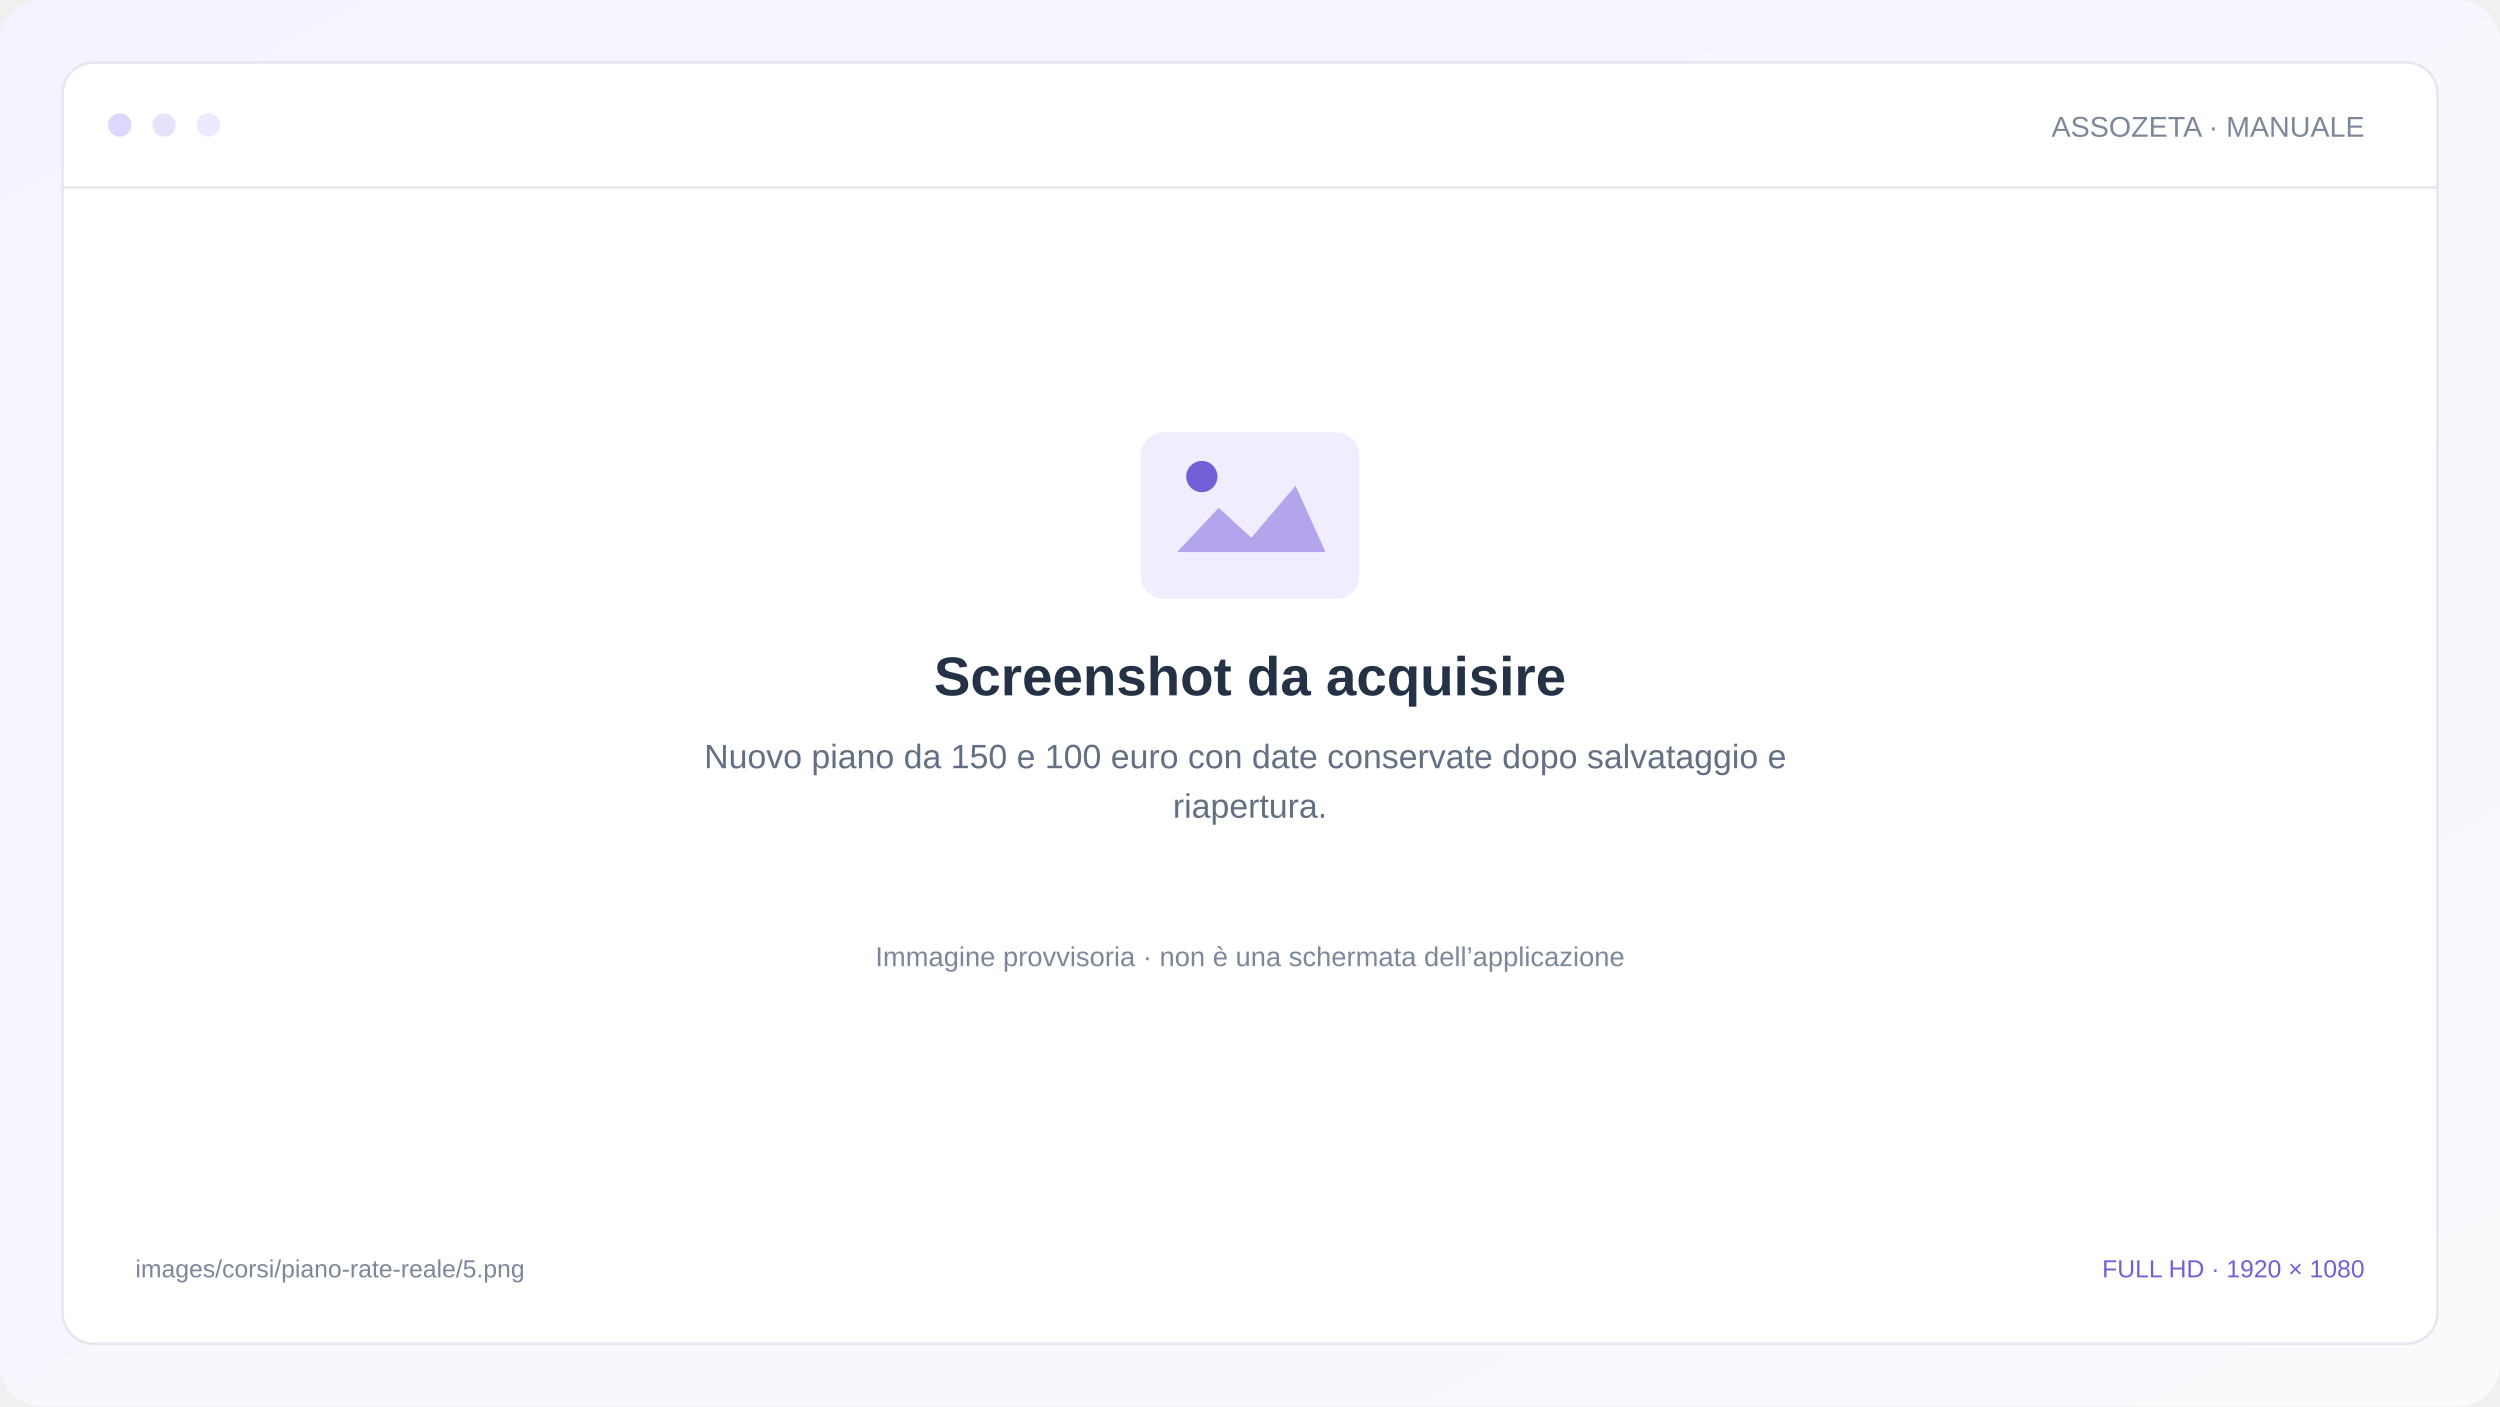
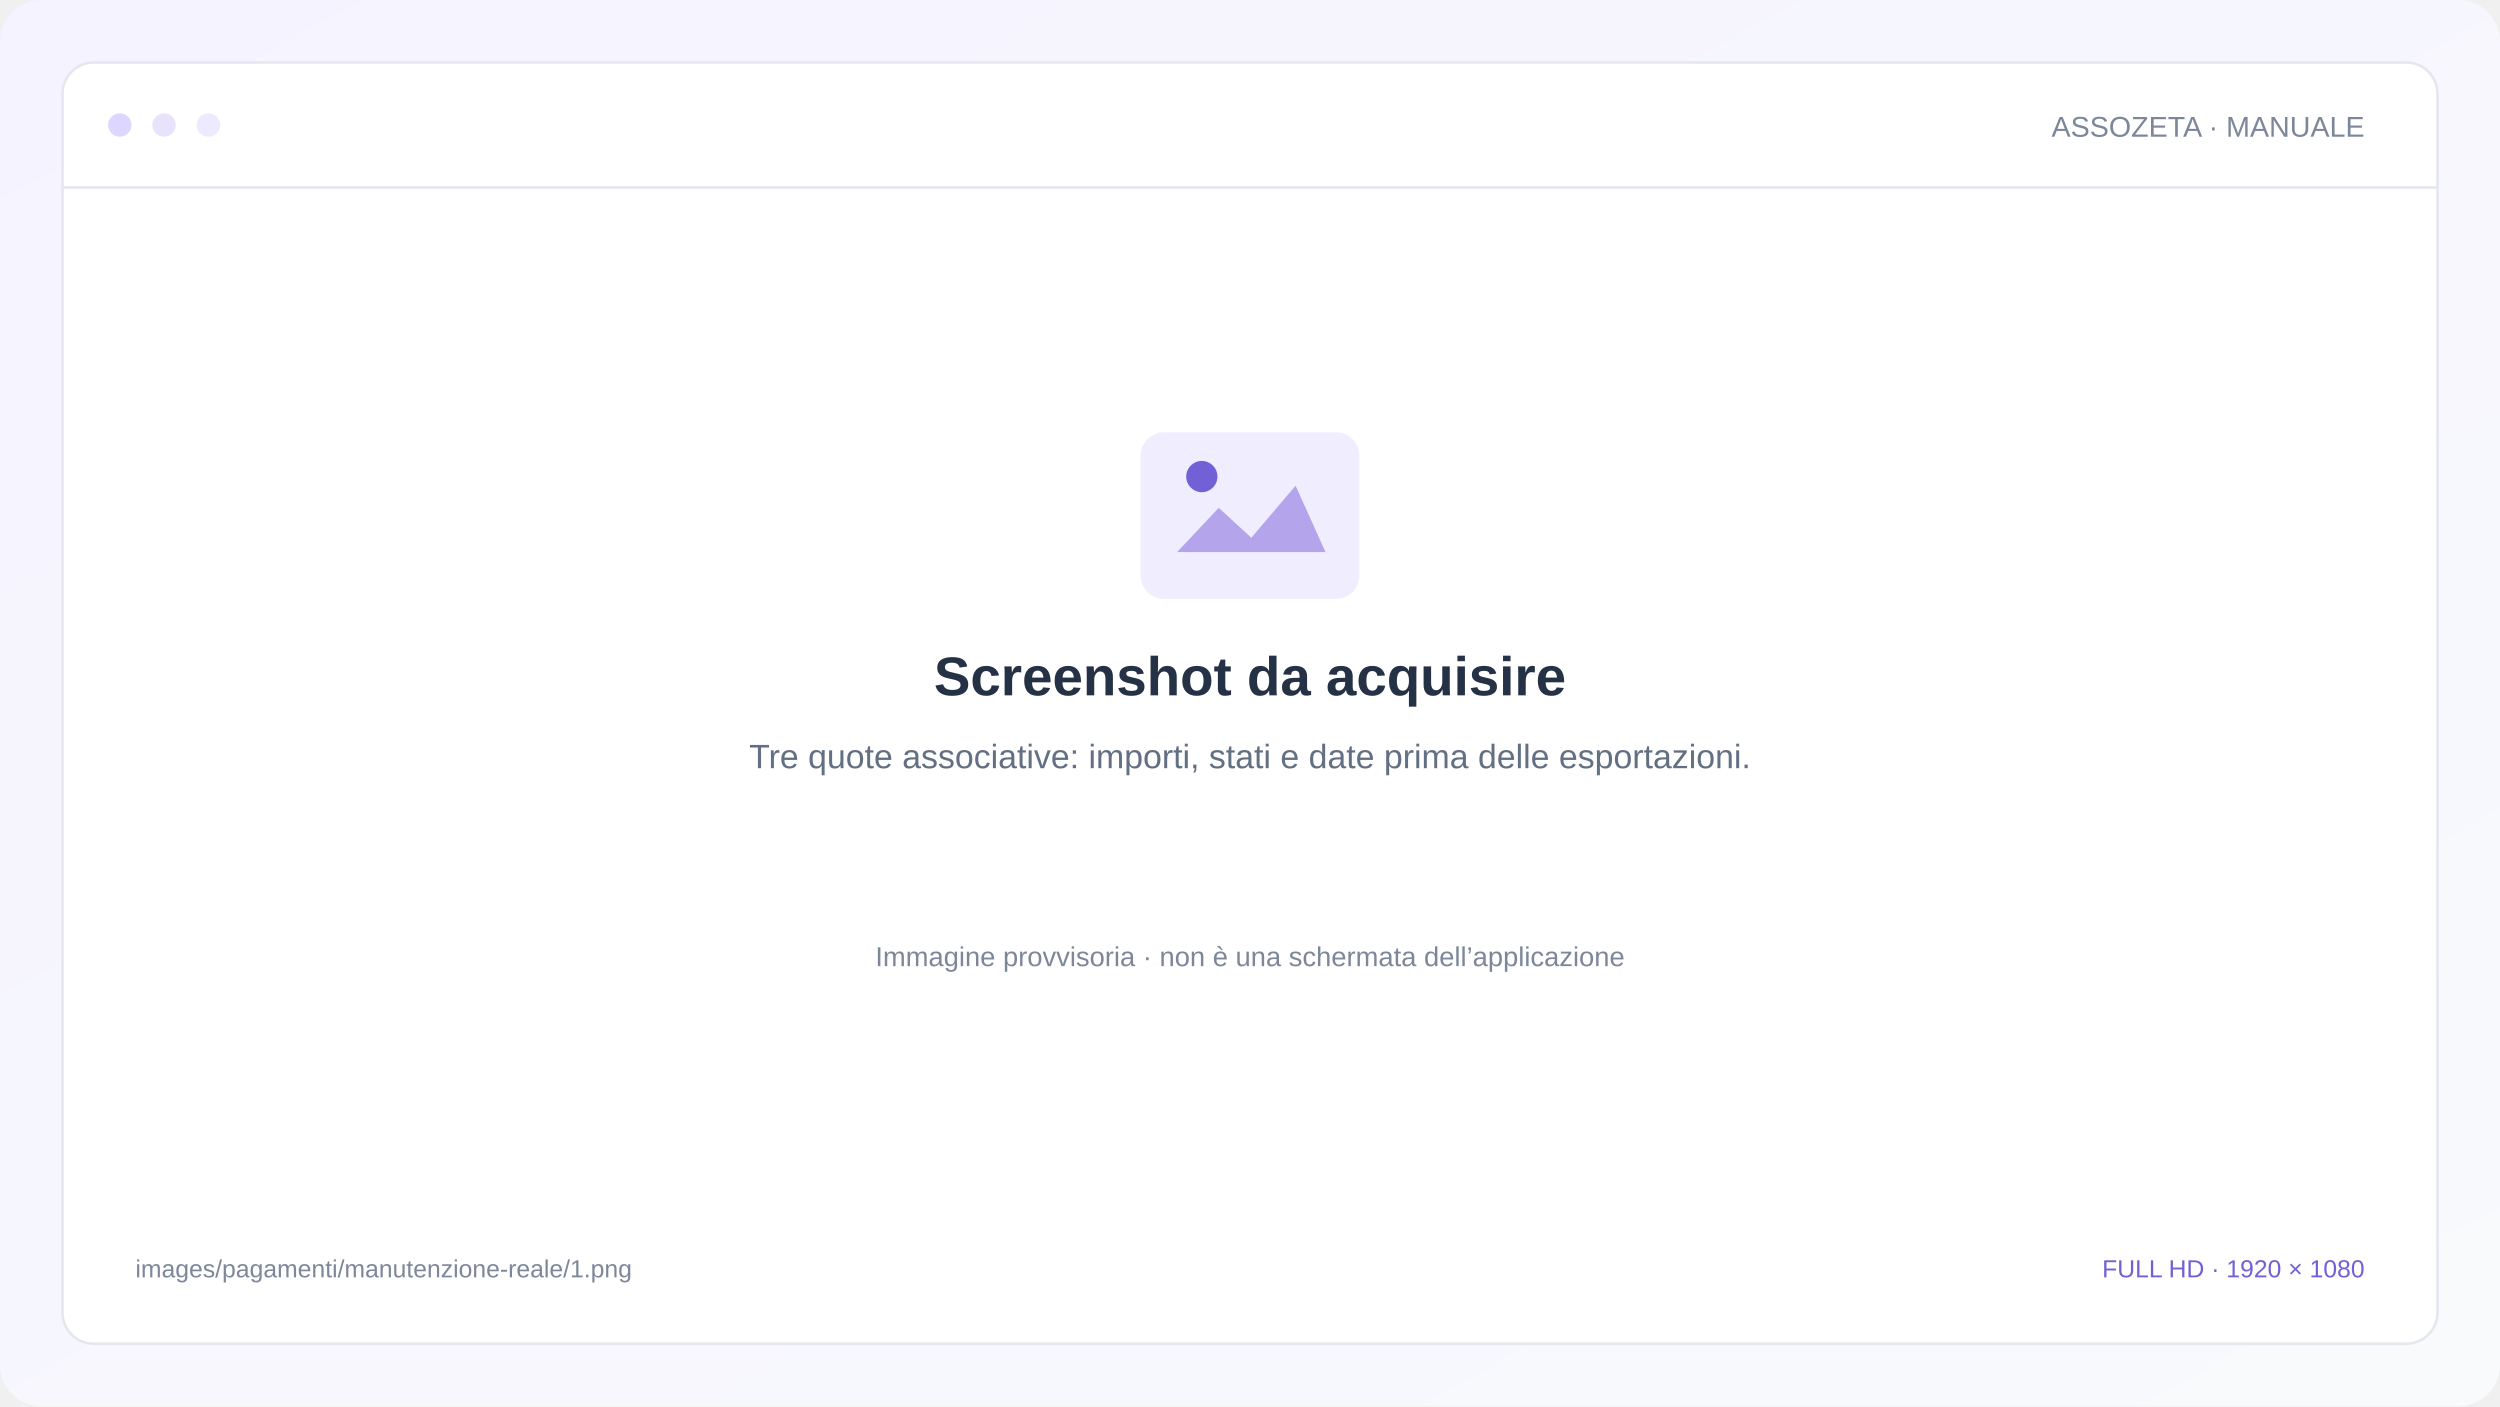
<svg xmlns="http://www.w3.org/2000/svg" width="1920" height="1080" viewBox="0 0 1920 1080" data-assozeta-manuale-placeholder="true" role="img" aria-labelledby="title description">
  <defs>
    <linearGradient id="surface" x2="1" y2="1">
      <stop stop-color="#f5f3ff" />
      <stop offset="1" stop-color="#f8fafc" />
    </linearGradient>
  </defs>
  <rect width="1920" height="1080" rx="32" fill="url(#surface)" />
  <rect x="48" y="48" width="1824" height="984" rx="24" fill="#fff" stroke="#e5e7ef" stroke-width="2" />
  <path d="M48 144H1872" stroke="#e5e7ef" stroke-width="2" />
  <circle cx="92" cy="96" r="9" fill="#ddd6fe" />
  <circle cx="126" cy="96" r="9" fill="#e8e3fa" />
  <circle cx="160" cy="96" r="9" fill="#ede9fe" />
  <text x="1816" y="105" text-anchor="end" font-family="Arial, sans-serif" font-size="22" fill="#7c879a">ASSOZETA · MANUALE</text>
  <rect x="876" y="332" width="168" height="128" rx="18" fill="#f0edff" />
  <path d="M904 424l32-34 25 23 34-40 23 51H904z" fill="#b4a4ec" />
  <circle cx="923" cy="366" r="12" fill="#7160d6" />
  <text x="960" y="534" text-anchor="middle" font-family="Arial, sans-serif" font-size="42" font-weight="700" fill="#253145">Screenshot da acquisire</text>
  <text x="960" y="590" text-anchor="middle" font-family="Arial, sans-serif" font-size="26" fill="#637083">
-     <tspan x="960" dy="0">Nuovo piano da 150 e 100 euro con date conservate dopo salvataggio e</tspan>
-     <tspan x="960" dy="38">riapertura.</tspan>
+     <tspan x="960" dy="0">Tre quote associative: importi, stati e date prima delle esportazioni.</tspan>
  </text>
  <text x="960" y="742" text-anchor="middle" font-family="Arial, sans-serif" font-size="21" fill="#7c879a">Immagine provvisoria · non è una schermata dell’applicazione</text>
-   <text x="104" y="981" font-family="Arial, sans-serif" font-size="19" fill="#7c879a">images/corsi/piano-rate-reale/5.png</text>
+   <text x="104" y="981" font-family="Arial, sans-serif" font-size="19" fill="#7c879a">images/pagamenti/manutenzione-reale/1.png</text>
  <text x="1816" y="981" text-anchor="end" font-family="Arial, sans-serif" font-size="19" fill="#7160d6">FULL HD · 1920 × 1080</text>
</svg>
